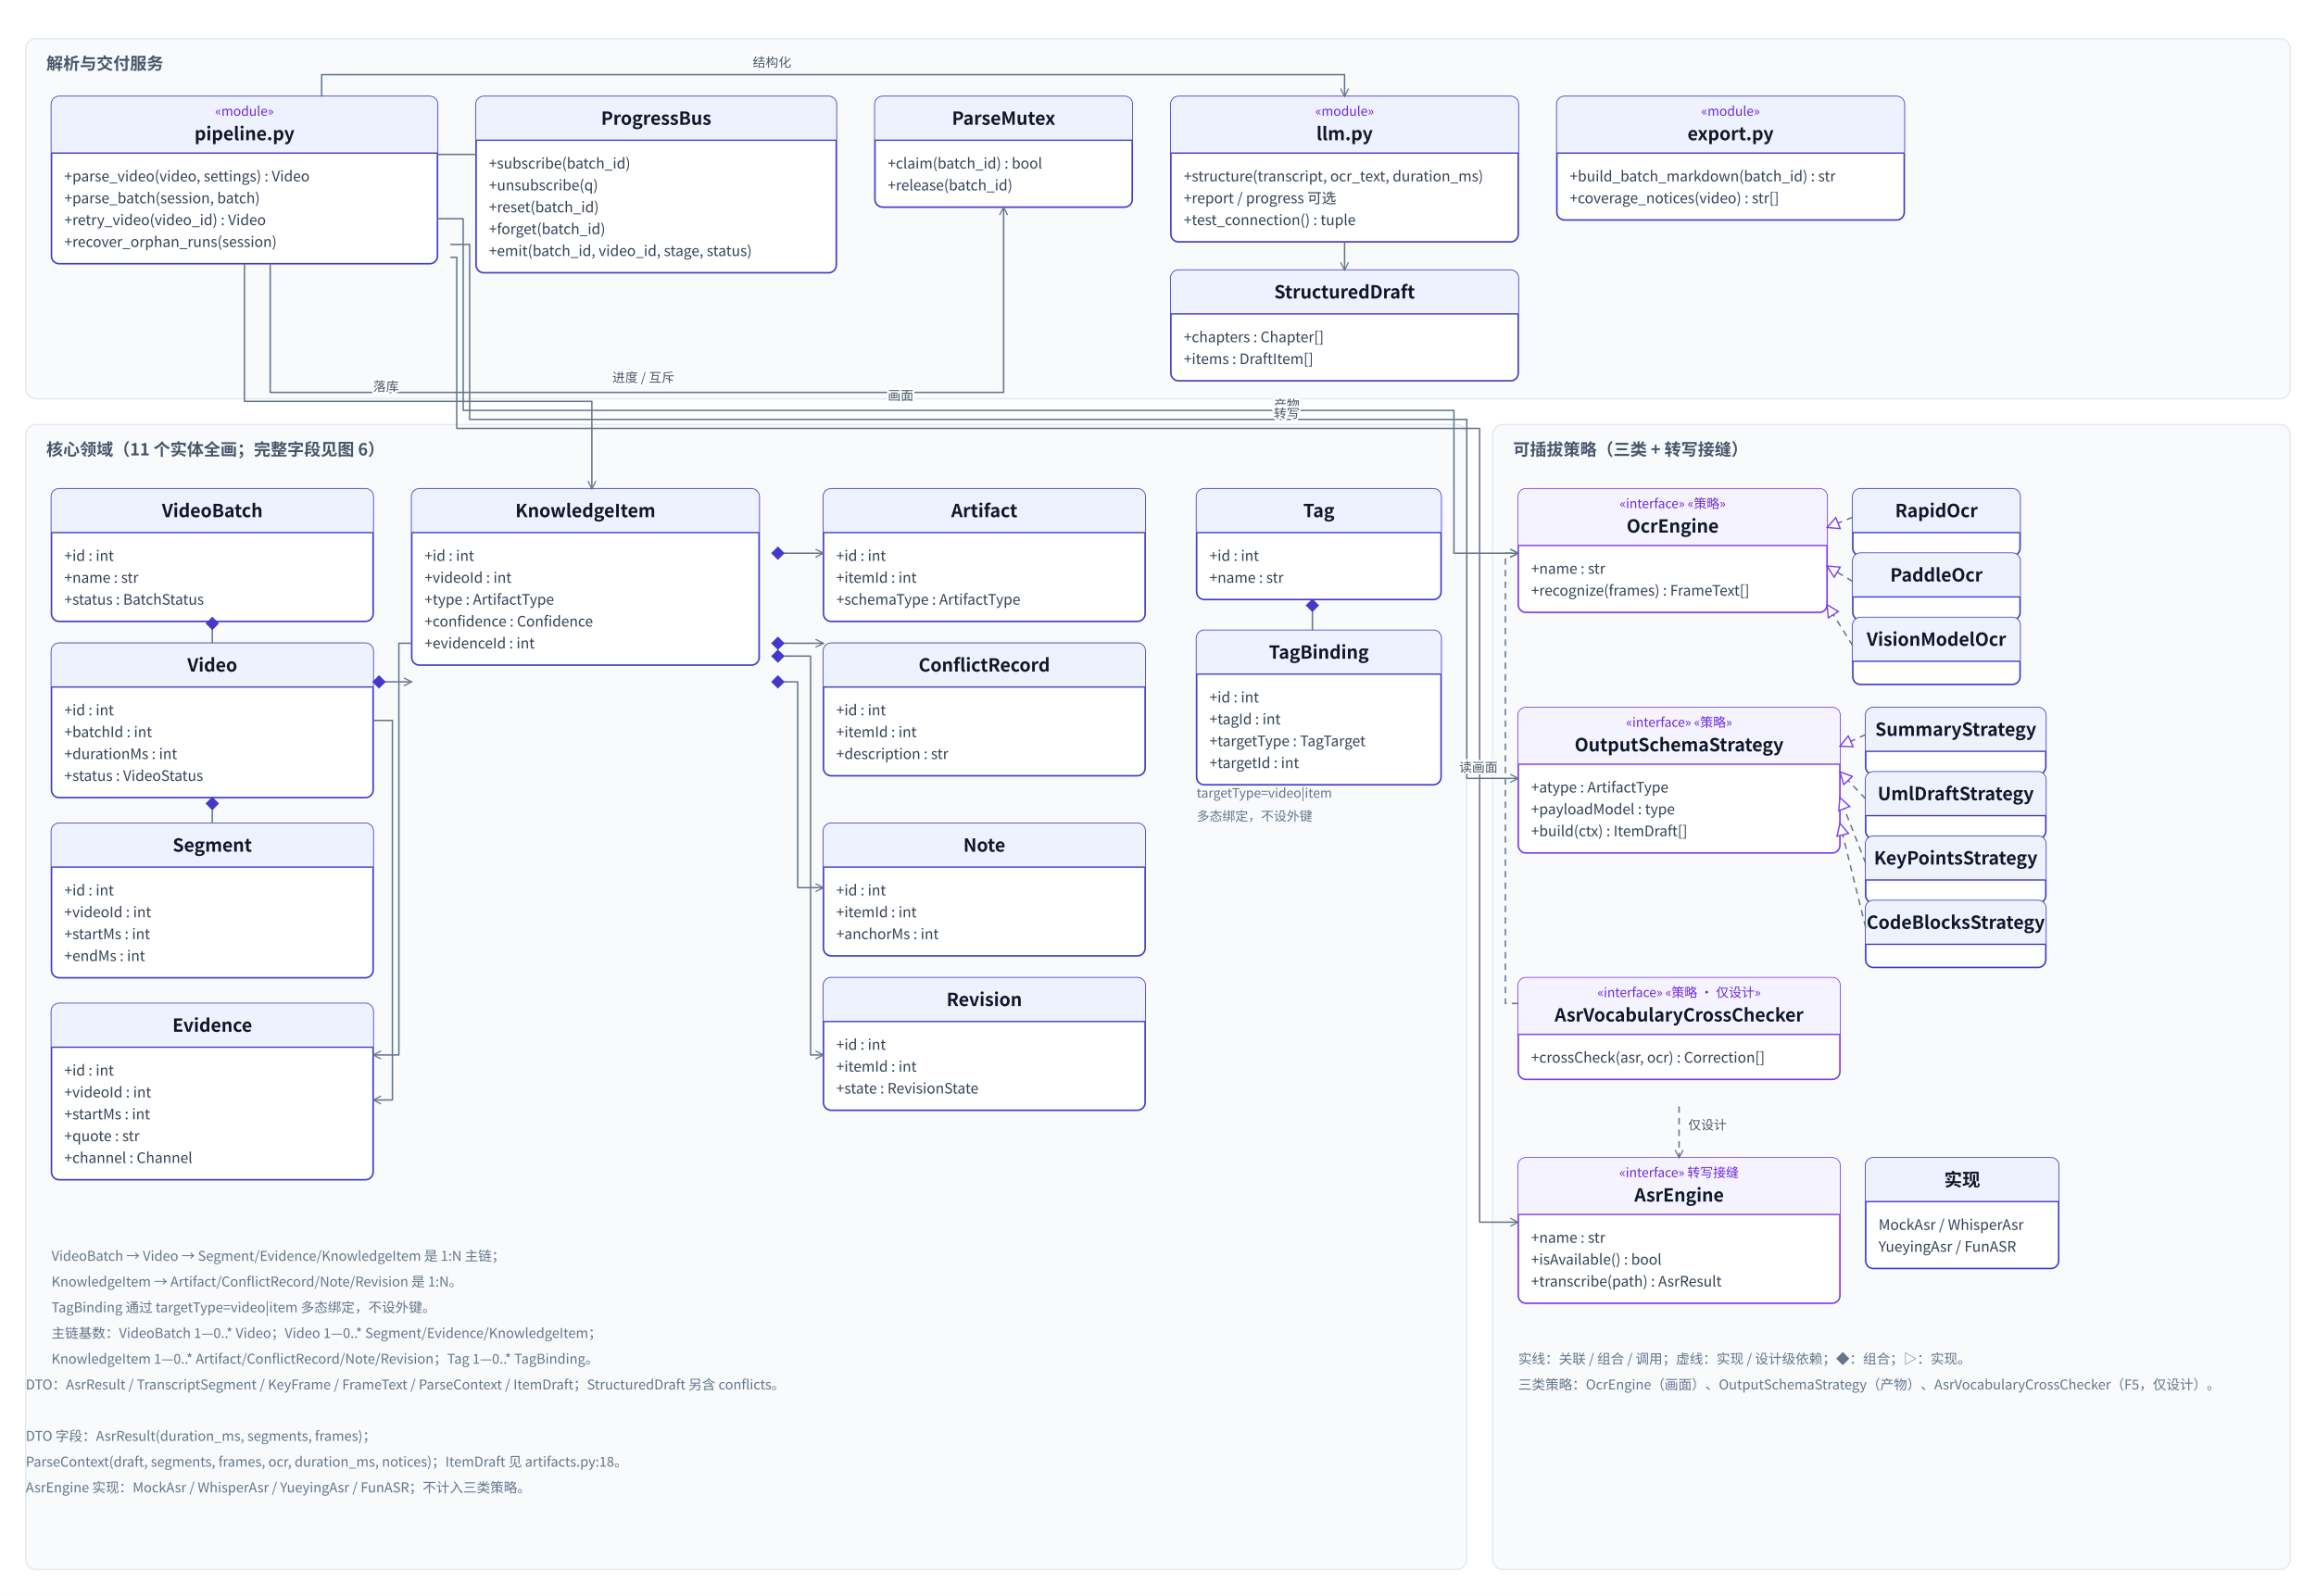
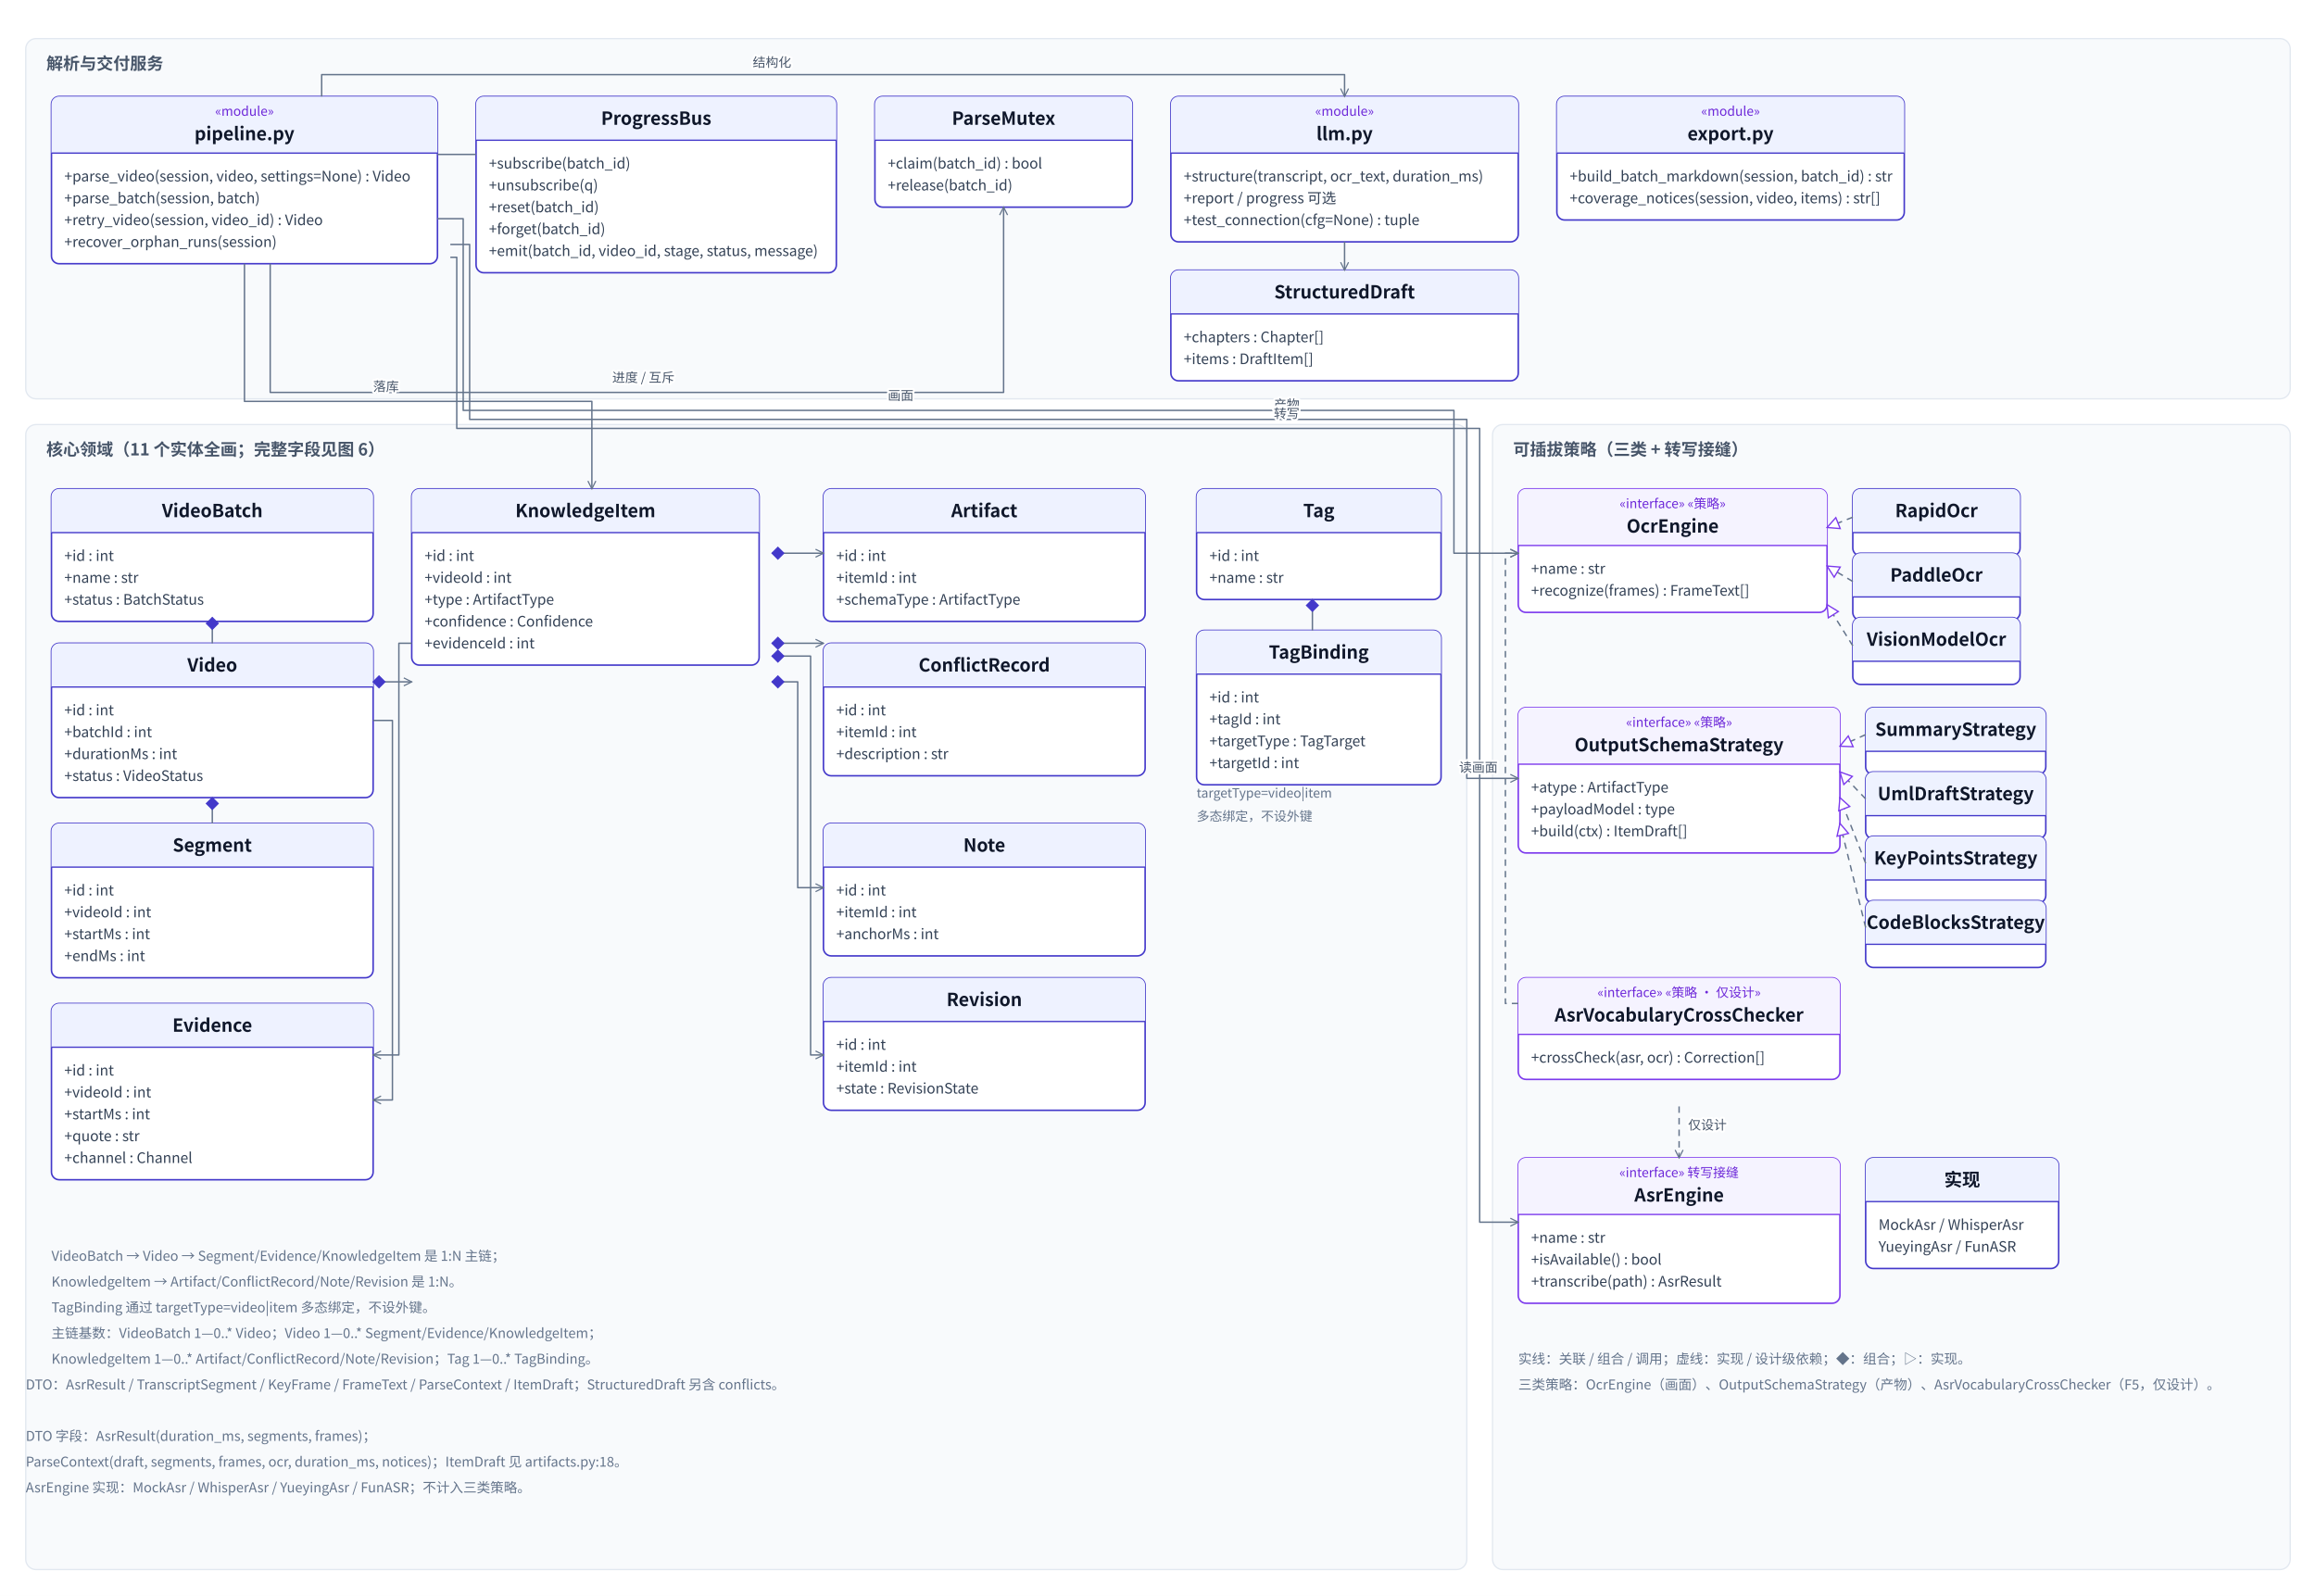
<svg xmlns="http://www.w3.org/2000/svg" width="1800" height="1240" viewBox="0 0 1800 1240" font-family="Source Han Sans CN, Microsoft YaHei, PingFang SC, Noto Sans CJK SC, sans-serif">
  <defs>
    <marker id="arrow" viewBox="0 0 10 10" refX="9" refY="5" markerWidth="7" markerHeight="7" orient="auto-start-reverse">
      <path d="M1,1 L9,5 L1,9" fill="none" stroke="#64748B" stroke-width="1.2" />
    </marker>
    <marker id="tri" viewBox="0 0 12 12" refX="11" refY="6" markerWidth="10" markerHeight="10" orient="auto-start-reverse">
      <path d="M1,1 L11,6 L1,11 z" fill="#FFFFFF" stroke="#7C3AED" stroke-width="1.1" />
    </marker>
    <marker id="diamond" viewBox="0 0 12 12" refX="1" refY="6" markerWidth="10" markerHeight="10" orient="auto">
      <path d="M1,6 L6,1 L11,6 L6,11 z" fill="#4338CA" stroke="#4338CA" stroke-width="1" />
    </marker>
  </defs>
  <rect x="0" y="0" width="1800" height="1240" rx="0" fill="#FFFFFF" stroke="#FFFFFF" stroke-width="1" />
  <rect x="20" y="30" width="1760" height="280" rx="8" fill="#F8FAFC" stroke="#E2E8F0" stroke-width="1" />
  <text x="36" y="54" font-family="Source Han Sans CN, Microsoft YaHei, PingFang SC, Noto Sans CJK SC, sans-serif" font-size="13" font-weight="bold" fill="#475569" text-anchor="start">解析与交付服务</text>
  <rect x="40" y="75" width="300" height="130" rx="6" fill="#FFFFFF" stroke="#4338CA" stroke-width="1.2" />
  <path d="M46,75 h288 a6,6 0 0 1 6,6 v38 h-300 v-38 a6,6 0 0 1 6,-6 z" fill="#EEF2FF" />
  <line x1="40" y1="119" x2="340" y2="119" stroke="#4338CA" stroke-width="1" />
  <text x="190.0" y="90" font-family="Source Han Sans CN, Microsoft YaHei, PingFang SC, Noto Sans CJK SC, sans-serif" font-size="10" font-weight="normal" fill="#6D28D9" text-anchor="middle">«module»</text>
  <text x="190.0" y="109" font-family="Source Han Sans CN, Microsoft YaHei, PingFang SC, Noto Sans CJK SC, sans-serif" font-size="14" font-weight="bold" fill="#0F172A" text-anchor="middle">pipeline.py</text>
-   <text x="50" y="141" font-family="Source Han Sans CN, Microsoft YaHei, PingFang SC, Noto Sans CJK SC, sans-serif" font-size="11.2" font-weight="normal" fill="#334155" text-anchor="start">+parse_video(video, settings) : Video</text>
+   <text x="50" y="141" font-family="Source Han Sans CN, Microsoft YaHei, PingFang SC, Noto Sans CJK SC, sans-serif" font-size="11.2" font-weight="normal" fill="#334155" text-anchor="start">+parse_video(session, video, settings=None) : Video</text>
  <text x="50" y="158" font-family="Source Han Sans CN, Microsoft YaHei, PingFang SC, Noto Sans CJK SC, sans-serif" font-size="11.2" font-weight="normal" fill="#334155" text-anchor="start">+parse_batch(session, batch)</text>
-   <text x="50" y="175" font-family="Source Han Sans CN, Microsoft YaHei, PingFang SC, Noto Sans CJK SC, sans-serif" font-size="11.2" font-weight="normal" fill="#334155" text-anchor="start">+retry_video(video_id) : Video</text>
+   <text x="50" y="175" font-family="Source Han Sans CN, Microsoft YaHei, PingFang SC, Noto Sans CJK SC, sans-serif" font-size="11.2" font-weight="normal" fill="#334155" text-anchor="start">+retry_video(session, video_id) : Video</text>
  <text x="50" y="192" font-family="Source Han Sans CN, Microsoft YaHei, PingFang SC, Noto Sans CJK SC, sans-serif" font-size="11.2" font-weight="normal" fill="#334155" text-anchor="start">+recover_orphan_runs(session)</text>
  <rect x="370" y="75" width="280" height="137" rx="6" fill="#FFFFFF" stroke="#4338CA" stroke-width="1.2" />
  <path d="M376,75 h268 a6,6 0 0 1 6,6 v28 h-280 v-28 a6,6 0 0 1 6,-6 z" fill="#EEF2FF" />
  <line x1="370" y1="109" x2="650" y2="109" stroke="#4338CA" stroke-width="1" />
  <text x="510.0" y="97" font-family="Source Han Sans CN, Microsoft YaHei, PingFang SC, Noto Sans CJK SC, sans-serif" font-size="14" font-weight="bold" fill="#0F172A" text-anchor="middle">ProgressBus</text>
  <text x="380" y="131" font-family="Source Han Sans CN, Microsoft YaHei, PingFang SC, Noto Sans CJK SC, sans-serif" font-size="11.2" font-weight="normal" fill="#334155" text-anchor="start">+subscribe(batch_id)</text>
  <text x="380" y="148" font-family="Source Han Sans CN, Microsoft YaHei, PingFang SC, Noto Sans CJK SC, sans-serif" font-size="11.2" font-weight="normal" fill="#334155" text-anchor="start">+unsubscribe(q)</text>
  <text x="380" y="165" font-family="Source Han Sans CN, Microsoft YaHei, PingFang SC, Noto Sans CJK SC, sans-serif" font-size="11.2" font-weight="normal" fill="#334155" text-anchor="start">+reset(batch_id)</text>
  <text x="380" y="182" font-family="Source Han Sans CN, Microsoft YaHei, PingFang SC, Noto Sans CJK SC, sans-serif" font-size="11.2" font-weight="normal" fill="#334155" text-anchor="start">+forget(batch_id)</text>
-   <text x="380" y="199" font-family="Source Han Sans CN, Microsoft YaHei, PingFang SC, Noto Sans CJK SC, sans-serif" font-size="11.2" font-weight="normal" fill="#334155" text-anchor="start">+emit(batch_id, video_id, stage, status)</text>
+   <text x="380" y="199" font-family="Source Han Sans CN, Microsoft YaHei, PingFang SC, Noto Sans CJK SC, sans-serif" font-size="11.2" font-weight="normal" fill="#334155" text-anchor="start">+emit(batch_id, video_id, stage, status, message)</text>
  <rect x="680" y="75" width="200" height="86" rx="6" fill="#FFFFFF" stroke="#4338CA" stroke-width="1.2" />
  <path d="M686,75 h188 a6,6 0 0 1 6,6 v28 h-200 v-28 a6,6 0 0 1 6,-6 z" fill="#EEF2FF" />
  <line x1="680" y1="109" x2="880" y2="109" stroke="#4338CA" stroke-width="1" />
  <text x="780.0" y="97" font-family="Source Han Sans CN, Microsoft YaHei, PingFang SC, Noto Sans CJK SC, sans-serif" font-size="14" font-weight="bold" fill="#0F172A" text-anchor="middle">ParseMutex</text>
  <text x="690" y="131" font-family="Source Han Sans CN, Microsoft YaHei, PingFang SC, Noto Sans CJK SC, sans-serif" font-size="11.2" font-weight="normal" fill="#334155" text-anchor="start">+claim(batch_id) : bool</text>
  <text x="690" y="148" font-family="Source Han Sans CN, Microsoft YaHei, PingFang SC, Noto Sans CJK SC, sans-serif" font-size="11.2" font-weight="normal" fill="#334155" text-anchor="start">+release(batch_id)</text>
  <rect x="910" y="75" width="270" height="113" rx="6" fill="#FFFFFF" stroke="#4338CA" stroke-width="1.2" />
  <path d="M916,75 h258 a6,6 0 0 1 6,6 v38 h-270 v-38 a6,6 0 0 1 6,-6 z" fill="#EEF2FF" />
  <line x1="910" y1="119" x2="1180" y2="119" stroke="#4338CA" stroke-width="1" />
  <text x="1045.0" y="90" font-family="Source Han Sans CN, Microsoft YaHei, PingFang SC, Noto Sans CJK SC, sans-serif" font-size="10" font-weight="normal" fill="#6D28D9" text-anchor="middle">«module»</text>
  <text x="1045.0" y="109" font-family="Source Han Sans CN, Microsoft YaHei, PingFang SC, Noto Sans CJK SC, sans-serif" font-size="14" font-weight="bold" fill="#0F172A" text-anchor="middle">llm.py</text>
  <text x="920" y="141" font-family="Source Han Sans CN, Microsoft YaHei, PingFang SC, Noto Sans CJK SC, sans-serif" font-size="11.2" font-weight="normal" fill="#334155" text-anchor="start">+structure(transcript, ocr_text, duration_ms)</text>
  <text x="920" y="158" font-family="Source Han Sans CN, Microsoft YaHei, PingFang SC, Noto Sans CJK SC, sans-serif" font-size="11.2" font-weight="normal" fill="#334155" text-anchor="start">+report / progress 可选</text>
-   <text x="920" y="175" font-family="Source Han Sans CN, Microsoft YaHei, PingFang SC, Noto Sans CJK SC, sans-serif" font-size="11.2" font-weight="normal" fill="#334155" text-anchor="start">+test_connection() : tuple</text>
+   <text x="920" y="175" font-family="Source Han Sans CN, Microsoft YaHei, PingFang SC, Noto Sans CJK SC, sans-serif" font-size="11.2" font-weight="normal" fill="#334155" text-anchor="start">+test_connection(cfg=None) : tuple</text>
  <rect x="1210" y="75" width="270" height="96" rx="6" fill="#FFFFFF" stroke="#4338CA" stroke-width="1.2" />
  <path d="M1216,75 h258 a6,6 0 0 1 6,6 v38 h-270 v-38 a6,6 0 0 1 6,-6 z" fill="#EEF2FF" />
  <line x1="1210" y1="119" x2="1480" y2="119" stroke="#4338CA" stroke-width="1" />
  <text x="1345.0" y="90" font-family="Source Han Sans CN, Microsoft YaHei, PingFang SC, Noto Sans CJK SC, sans-serif" font-size="10" font-weight="normal" fill="#6D28D9" text-anchor="middle">«module»</text>
  <text x="1345.0" y="109" font-family="Source Han Sans CN, Microsoft YaHei, PingFang SC, Noto Sans CJK SC, sans-serif" font-size="14" font-weight="bold" fill="#0F172A" text-anchor="middle">export.py</text>
-   <text x="1220" y="141" font-family="Source Han Sans CN, Microsoft YaHei, PingFang SC, Noto Sans CJK SC, sans-serif" font-size="11.2" font-weight="normal" fill="#334155" text-anchor="start">+build_batch_markdown(batch_id) : str</text>
-   <text x="1220" y="158" font-family="Source Han Sans CN, Microsoft YaHei, PingFang SC, Noto Sans CJK SC, sans-serif" font-size="11.2" font-weight="normal" fill="#334155" text-anchor="start">+coverage_notices(video) : str[]</text>
+   <text x="1220" y="141" font-family="Source Han Sans CN, Microsoft YaHei, PingFang SC, Noto Sans CJK SC, sans-serif" font-size="11.2" font-weight="normal" fill="#334155" text-anchor="start">+build_batch_markdown(session, batch_id) : str</text>
+   <text x="1220" y="158" font-family="Source Han Sans CN, Microsoft YaHei, PingFang SC, Noto Sans CJK SC, sans-serif" font-size="11.2" font-weight="normal" fill="#334155" text-anchor="start">+coverage_notices(session, video, items) : str[]</text>
  <rect x="910" y="210" width="270" height="86" rx="6" fill="#FFFFFF" stroke="#4338CA" stroke-width="1.2" />
  <path d="M916,210 h258 a6,6 0 0 1 6,6 v28 h-270 v-28 a6,6 0 0 1 6,-6 z" fill="#EEF2FF" />
  <line x1="910" y1="244" x2="1180" y2="244" stroke="#4338CA" stroke-width="1" />
  <text x="1045.0" y="232" font-family="Source Han Sans CN, Microsoft YaHei, PingFang SC, Noto Sans CJK SC, sans-serif" font-size="14" font-weight="bold" fill="#0F172A" text-anchor="middle">StructuredDraft</text>
  <text x="920" y="266" font-family="Source Han Sans CN, Microsoft YaHei, PingFang SC, Noto Sans CJK SC, sans-serif" font-size="11.2" font-weight="normal" fill="#334155" text-anchor="start">+chapters : Chapter[]</text>
  <text x="920" y="283" font-family="Source Han Sans CN, Microsoft YaHei, PingFang SC, Noto Sans CJK SC, sans-serif" font-size="11.2" font-weight="normal" fill="#334155" text-anchor="start">+items : DraftItem[]</text>
  <rect x="20" y="330" width="1120" height="890" rx="8" fill="#F8FAFC" stroke="#E2E8F0" stroke-width="1" />
  <text x="36" y="354" font-family="Source Han Sans CN, Microsoft YaHei, PingFang SC, Noto Sans CJK SC, sans-serif" font-size="13" font-weight="bold" fill="#475569" text-anchor="start">核心领域（11 个实体全画；完整字段见图 6）</text>
  <rect x="40" y="380" width="250" height="103" rx="6" fill="#FFFFFF" stroke="#4338CA" stroke-width="1.2" />
  <path d="M46,380 h238 a6,6 0 0 1 6,6 v28 h-250 v-28 a6,6 0 0 1 6,-6 z" fill="#EEF2FF" />
  <line x1="40" y1="414" x2="290" y2="414" stroke="#4338CA" stroke-width="1" />
  <text x="165.0" y="402" font-family="Source Han Sans CN, Microsoft YaHei, PingFang SC, Noto Sans CJK SC, sans-serif" font-size="14" font-weight="bold" fill="#0F172A" text-anchor="middle">VideoBatch</text>
  <text x="50" y="436" font-family="Source Han Sans CN, Microsoft YaHei, PingFang SC, Noto Sans CJK SC, sans-serif" font-size="11.2" font-weight="normal" fill="#334155" text-anchor="start">+id : int</text>
  <text x="50" y="453" font-family="Source Han Sans CN, Microsoft YaHei, PingFang SC, Noto Sans CJK SC, sans-serif" font-size="11.2" font-weight="normal" fill="#334155" text-anchor="start">+name : str</text>
  <text x="50" y="470" font-family="Source Han Sans CN, Microsoft YaHei, PingFang SC, Noto Sans CJK SC, sans-serif" font-size="11.2" font-weight="normal" fill="#334155" text-anchor="start">+status : BatchStatus</text>
  <rect x="40" y="500" width="250" height="120" rx="6" fill="#FFFFFF" stroke="#4338CA" stroke-width="1.2" />
  <path d="M46,500 h238 a6,6 0 0 1 6,6 v28 h-250 v-28 a6,6 0 0 1 6,-6 z" fill="#EEF2FF" />
  <line x1="40" y1="534" x2="290" y2="534" stroke="#4338CA" stroke-width="1" />
  <text x="165.0" y="522" font-family="Source Han Sans CN, Microsoft YaHei, PingFang SC, Noto Sans CJK SC, sans-serif" font-size="14" font-weight="bold" fill="#0F172A" text-anchor="middle">Video</text>
  <text x="50" y="556" font-family="Source Han Sans CN, Microsoft YaHei, PingFang SC, Noto Sans CJK SC, sans-serif" font-size="11.2" font-weight="normal" fill="#334155" text-anchor="start">+id : int</text>
  <text x="50" y="573" font-family="Source Han Sans CN, Microsoft YaHei, PingFang SC, Noto Sans CJK SC, sans-serif" font-size="11.2" font-weight="normal" fill="#334155" text-anchor="start">+batchId : int</text>
  <text x="50" y="590" font-family="Source Han Sans CN, Microsoft YaHei, PingFang SC, Noto Sans CJK SC, sans-serif" font-size="11.2" font-weight="normal" fill="#334155" text-anchor="start">+durationMs : int</text>
  <text x="50" y="607" font-family="Source Han Sans CN, Microsoft YaHei, PingFang SC, Noto Sans CJK SC, sans-serif" font-size="11.2" font-weight="normal" fill="#334155" text-anchor="start">+status : VideoStatus</text>
  <rect x="40" y="640" width="250" height="120" rx="6" fill="#FFFFFF" stroke="#4338CA" stroke-width="1.2" />
  <path d="M46,640 h238 a6,6 0 0 1 6,6 v28 h-250 v-28 a6,6 0 0 1 6,-6 z" fill="#EEF2FF" />
  <line x1="40" y1="674" x2="290" y2="674" stroke="#4338CA" stroke-width="1" />
  <text x="165.0" y="662" font-family="Source Han Sans CN, Microsoft YaHei, PingFang SC, Noto Sans CJK SC, sans-serif" font-size="14" font-weight="bold" fill="#0F172A" text-anchor="middle">Segment</text>
  <text x="50" y="696" font-family="Source Han Sans CN, Microsoft YaHei, PingFang SC, Noto Sans CJK SC, sans-serif" font-size="11.2" font-weight="normal" fill="#334155" text-anchor="start">+id : int</text>
  <text x="50" y="713" font-family="Source Han Sans CN, Microsoft YaHei, PingFang SC, Noto Sans CJK SC, sans-serif" font-size="11.2" font-weight="normal" fill="#334155" text-anchor="start">+videoId : int</text>
  <text x="50" y="730" font-family="Source Han Sans CN, Microsoft YaHei, PingFang SC, Noto Sans CJK SC, sans-serif" font-size="11.2" font-weight="normal" fill="#334155" text-anchor="start">+startMs : int</text>
  <text x="50" y="747" font-family="Source Han Sans CN, Microsoft YaHei, PingFang SC, Noto Sans CJK SC, sans-serif" font-size="11.2" font-weight="normal" fill="#334155" text-anchor="start">+endMs : int</text>
  <rect x="40" y="780" width="250" height="137" rx="6" fill="#FFFFFF" stroke="#4338CA" stroke-width="1.2" />
  <path d="M46,780 h238 a6,6 0 0 1 6,6 v28 h-250 v-28 a6,6 0 0 1 6,-6 z" fill="#EEF2FF" />
  <line x1="40" y1="814" x2="290" y2="814" stroke="#4338CA" stroke-width="1" />
  <text x="165.0" y="802" font-family="Source Han Sans CN, Microsoft YaHei, PingFang SC, Noto Sans CJK SC, sans-serif" font-size="14" font-weight="bold" fill="#0F172A" text-anchor="middle">Evidence</text>
  <text x="50" y="836" font-family="Source Han Sans CN, Microsoft YaHei, PingFang SC, Noto Sans CJK SC, sans-serif" font-size="11.2" font-weight="normal" fill="#334155" text-anchor="start">+id : int</text>
  <text x="50" y="853" font-family="Source Han Sans CN, Microsoft YaHei, PingFang SC, Noto Sans CJK SC, sans-serif" font-size="11.2" font-weight="normal" fill="#334155" text-anchor="start">+videoId : int</text>
  <text x="50" y="870" font-family="Source Han Sans CN, Microsoft YaHei, PingFang SC, Noto Sans CJK SC, sans-serif" font-size="11.2" font-weight="normal" fill="#334155" text-anchor="start">+startMs : int</text>
  <text x="50" y="887" font-family="Source Han Sans CN, Microsoft YaHei, PingFang SC, Noto Sans CJK SC, sans-serif" font-size="11.2" font-weight="normal" fill="#334155" text-anchor="start">+quote : str</text>
  <text x="50" y="904" font-family="Source Han Sans CN, Microsoft YaHei, PingFang SC, Noto Sans CJK SC, sans-serif" font-size="11.2" font-weight="normal" fill="#334155" text-anchor="start">+channel : Channel</text>
  <rect x="320" y="380" width="270" height="137" rx="6" fill="#FFFFFF" stroke="#4338CA" stroke-width="1.2" />
  <path d="M326,380 h258 a6,6 0 0 1 6,6 v28 h-270 v-28 a6,6 0 0 1 6,-6 z" fill="#EEF2FF" />
  <line x1="320" y1="414" x2="590" y2="414" stroke="#4338CA" stroke-width="1" />
  <text x="455.0" y="402" font-family="Source Han Sans CN, Microsoft YaHei, PingFang SC, Noto Sans CJK SC, sans-serif" font-size="14" font-weight="bold" fill="#0F172A" text-anchor="middle">KnowledgeItem</text>
  <text x="330" y="436" font-family="Source Han Sans CN, Microsoft YaHei, PingFang SC, Noto Sans CJK SC, sans-serif" font-size="11.2" font-weight="normal" fill="#334155" text-anchor="start">+id : int</text>
  <text x="330" y="453" font-family="Source Han Sans CN, Microsoft YaHei, PingFang SC, Noto Sans CJK SC, sans-serif" font-size="11.2" font-weight="normal" fill="#334155" text-anchor="start">+videoId : int</text>
  <text x="330" y="470" font-family="Source Han Sans CN, Microsoft YaHei, PingFang SC, Noto Sans CJK SC, sans-serif" font-size="11.2" font-weight="normal" fill="#334155" text-anchor="start">+type : ArtifactType</text>
  <text x="330" y="487" font-family="Source Han Sans CN, Microsoft YaHei, PingFang SC, Noto Sans CJK SC, sans-serif" font-size="11.2" font-weight="normal" fill="#334155" text-anchor="start">+confidence : Confidence</text>
  <text x="330" y="504" font-family="Source Han Sans CN, Microsoft YaHei, PingFang SC, Noto Sans CJK SC, sans-serif" font-size="11.2" font-weight="normal" fill="#334155" text-anchor="start">+evidenceId : int</text>
  <rect x="640" y="380" width="250" height="103" rx="6" fill="#FFFFFF" stroke="#4338CA" stroke-width="1.2" />
  <path d="M646,380 h238 a6,6 0 0 1 6,6 v28 h-250 v-28 a6,6 0 0 1 6,-6 z" fill="#EEF2FF" />
  <line x1="640" y1="414" x2="890" y2="414" stroke="#4338CA" stroke-width="1" />
  <text x="765.0" y="402" font-family="Source Han Sans CN, Microsoft YaHei, PingFang SC, Noto Sans CJK SC, sans-serif" font-size="14" font-weight="bold" fill="#0F172A" text-anchor="middle">Artifact</text>
  <text x="650" y="436" font-family="Source Han Sans CN, Microsoft YaHei, PingFang SC, Noto Sans CJK SC, sans-serif" font-size="11.2" font-weight="normal" fill="#334155" text-anchor="start">+id : int</text>
  <text x="650" y="453" font-family="Source Han Sans CN, Microsoft YaHei, PingFang SC, Noto Sans CJK SC, sans-serif" font-size="11.2" font-weight="normal" fill="#334155" text-anchor="start">+itemId : int</text>
  <text x="650" y="470" font-family="Source Han Sans CN, Microsoft YaHei, PingFang SC, Noto Sans CJK SC, sans-serif" font-size="11.2" font-weight="normal" fill="#334155" text-anchor="start">+schemaType : ArtifactType</text>
  <rect x="640" y="500" width="250" height="103" rx="6" fill="#FFFFFF" stroke="#4338CA" stroke-width="1.2" />
  <path d="M646,500 h238 a6,6 0 0 1 6,6 v28 h-250 v-28 a6,6 0 0 1 6,-6 z" fill="#EEF2FF" />
  <line x1="640" y1="534" x2="890" y2="534" stroke="#4338CA" stroke-width="1" />
  <text x="765.0" y="522" font-family="Source Han Sans CN, Microsoft YaHei, PingFang SC, Noto Sans CJK SC, sans-serif" font-size="14" font-weight="bold" fill="#0F172A" text-anchor="middle">ConflictRecord</text>
  <text x="650" y="556" font-family="Source Han Sans CN, Microsoft YaHei, PingFang SC, Noto Sans CJK SC, sans-serif" font-size="11.2" font-weight="normal" fill="#334155" text-anchor="start">+id : int</text>
  <text x="650" y="573" font-family="Source Han Sans CN, Microsoft YaHei, PingFang SC, Noto Sans CJK SC, sans-serif" font-size="11.2" font-weight="normal" fill="#334155" text-anchor="start">+itemId : int</text>
  <text x="650" y="590" font-family="Source Han Sans CN, Microsoft YaHei, PingFang SC, Noto Sans CJK SC, sans-serif" font-size="11.2" font-weight="normal" fill="#334155" text-anchor="start">+description : str</text>
  <rect x="640" y="640" width="250" height="103" rx="6" fill="#FFFFFF" stroke="#4338CA" stroke-width="1.2" />
  <path d="M646,640 h238 a6,6 0 0 1 6,6 v28 h-250 v-28 a6,6 0 0 1 6,-6 z" fill="#EEF2FF" />
  <line x1="640" y1="674" x2="890" y2="674" stroke="#4338CA" stroke-width="1" />
  <text x="765.0" y="662" font-family="Source Han Sans CN, Microsoft YaHei, PingFang SC, Noto Sans CJK SC, sans-serif" font-size="14" font-weight="bold" fill="#0F172A" text-anchor="middle">Note</text>
  <text x="650" y="696" font-family="Source Han Sans CN, Microsoft YaHei, PingFang SC, Noto Sans CJK SC, sans-serif" font-size="11.2" font-weight="normal" fill="#334155" text-anchor="start">+id : int</text>
  <text x="650" y="713" font-family="Source Han Sans CN, Microsoft YaHei, PingFang SC, Noto Sans CJK SC, sans-serif" font-size="11.2" font-weight="normal" fill="#334155" text-anchor="start">+itemId : int</text>
  <text x="650" y="730" font-family="Source Han Sans CN, Microsoft YaHei, PingFang SC, Noto Sans CJK SC, sans-serif" font-size="11.2" font-weight="normal" fill="#334155" text-anchor="start">+anchorMs : int</text>
  <rect x="640" y="760" width="250" height="103" rx="6" fill="#FFFFFF" stroke="#4338CA" stroke-width="1.2" />
  <path d="M646,760 h238 a6,6 0 0 1 6,6 v28 h-250 v-28 a6,6 0 0 1 6,-6 z" fill="#EEF2FF" />
  <line x1="640" y1="794" x2="890" y2="794" stroke="#4338CA" stroke-width="1" />
  <text x="765.0" y="782" font-family="Source Han Sans CN, Microsoft YaHei, PingFang SC, Noto Sans CJK SC, sans-serif" font-size="14" font-weight="bold" fill="#0F172A" text-anchor="middle">Revision</text>
  <text x="650" y="816" font-family="Source Han Sans CN, Microsoft YaHei, PingFang SC, Noto Sans CJK SC, sans-serif" font-size="11.2" font-weight="normal" fill="#334155" text-anchor="start">+id : int</text>
  <text x="650" y="833" font-family="Source Han Sans CN, Microsoft YaHei, PingFang SC, Noto Sans CJK SC, sans-serif" font-size="11.2" font-weight="normal" fill="#334155" text-anchor="start">+itemId : int</text>
  <text x="650" y="850" font-family="Source Han Sans CN, Microsoft YaHei, PingFang SC, Noto Sans CJK SC, sans-serif" font-size="11.2" font-weight="normal" fill="#334155" text-anchor="start">+state : RevisionState</text>
  <rect x="930" y="380" width="190" height="86" rx="6" fill="#FFFFFF" stroke="#4338CA" stroke-width="1.2" />
  <path d="M936,380 h178 a6,6 0 0 1 6,6 v28 h-190 v-28 a6,6 0 0 1 6,-6 z" fill="#EEF2FF" />
  <line x1="930" y1="414" x2="1120" y2="414" stroke="#4338CA" stroke-width="1" />
  <text x="1025.0" y="402" font-family="Source Han Sans CN, Microsoft YaHei, PingFang SC, Noto Sans CJK SC, sans-serif" font-size="14" font-weight="bold" fill="#0F172A" text-anchor="middle">Tag</text>
  <text x="940" y="436" font-family="Source Han Sans CN, Microsoft YaHei, PingFang SC, Noto Sans CJK SC, sans-serif" font-size="11.2" font-weight="normal" fill="#334155" text-anchor="start">+id : int</text>
  <text x="940" y="453" font-family="Source Han Sans CN, Microsoft YaHei, PingFang SC, Noto Sans CJK SC, sans-serif" font-size="11.2" font-weight="normal" fill="#334155" text-anchor="start">+name : str</text>
  <rect x="930" y="490" width="190" height="120" rx="6" fill="#FFFFFF" stroke="#4338CA" stroke-width="1.2" />
  <path d="M936,490 h178 a6,6 0 0 1 6,6 v28 h-190 v-28 a6,6 0 0 1 6,-6 z" fill="#EEF2FF" />
  <line x1="930" y1="524" x2="1120" y2="524" stroke="#4338CA" stroke-width="1" />
  <text x="1025.0" y="512" font-family="Source Han Sans CN, Microsoft YaHei, PingFang SC, Noto Sans CJK SC, sans-serif" font-size="14" font-weight="bold" fill="#0F172A" text-anchor="middle">TagBinding</text>
  <text x="940" y="546" font-family="Source Han Sans CN, Microsoft YaHei, PingFang SC, Noto Sans CJK SC, sans-serif" font-size="11.2" font-weight="normal" fill="#334155" text-anchor="start">+id : int</text>
  <text x="940" y="563" font-family="Source Han Sans CN, Microsoft YaHei, PingFang SC, Noto Sans CJK SC, sans-serif" font-size="11.2" font-weight="normal" fill="#334155" text-anchor="start">+tagId : int</text>
  <text x="940" y="580" font-family="Source Han Sans CN, Microsoft YaHei, PingFang SC, Noto Sans CJK SC, sans-serif" font-size="11.2" font-weight="normal" fill="#334155" text-anchor="start">+targetType : TagTarget</text>
  <text x="940" y="597" font-family="Source Han Sans CN, Microsoft YaHei, PingFang SC, Noto Sans CJK SC, sans-serif" font-size="11.2" font-weight="normal" fill="#334155" text-anchor="start">+targetId : int</text>
  <text x="930" y="620" font-family="Source Han Sans CN, Microsoft YaHei, PingFang SC, Noto Sans CJK SC, sans-serif" font-size="10" font-weight="normal" fill="#64748B" text-anchor="start">targetType=video|item</text>
  <text x="930" y="638" font-family="Source Han Sans CN, Microsoft YaHei, PingFang SC, Noto Sans CJK SC, sans-serif" font-size="10" font-weight="normal" fill="#64748B" text-anchor="start">多态绑定，不设外键</text>
  <text x="40" y="980" font-family="Source Han Sans CN, Microsoft YaHei, PingFang SC, Noto Sans CJK SC, sans-serif" font-size="10.5" font-weight="normal" fill="#64748B" text-anchor="start">VideoBatch → Video → Segment/Evidence/KnowledgeItem 是 1:N 主链；</text>
  <text x="40" y="1000" font-family="Source Han Sans CN, Microsoft YaHei, PingFang SC, Noto Sans CJK SC, sans-serif" font-size="10.5" font-weight="normal" fill="#64748B" text-anchor="start">KnowledgeItem → Artifact/ConflictRecord/Note/Revision 是 1:N。</text>
  <text x="40" y="1020" font-family="Source Han Sans CN, Microsoft YaHei, PingFang SC, Noto Sans CJK SC, sans-serif" font-size="10.5" font-weight="normal" fill="#64748B" text-anchor="start">TagBinding 通过 targetType=video|item 多态绑定，不设外键。</text>
  <text x="40" y="1040" font-family="Source Han Sans CN, Microsoft YaHei, PingFang SC, Noto Sans CJK SC, sans-serif" font-size="10.5" font-weight="normal" fill="#64748B" text-anchor="start">主链基数：VideoBatch 1—0..* Video；Video 1—0..* Segment/Evidence/KnowledgeItem；</text>
  <text x="40" y="1060" font-family="Source Han Sans CN, Microsoft YaHei, PingFang SC, Noto Sans CJK SC, sans-serif" font-size="10.5" font-weight="normal" fill="#64748B" text-anchor="start">KnowledgeItem 1—0..* Artifact/ConflictRecord/Note/Revision；Tag 1—0..* TagBinding。</text>
  <rect x="1160" y="330" width="620" height="890" rx="8" fill="#F8FAFC" stroke="#E2E8F0" stroke-width="1" />
  <text x="1176" y="354" font-family="Source Han Sans CN, Microsoft YaHei, PingFang SC, Noto Sans CJK SC, sans-serif" font-size="13" font-weight="bold" fill="#475569" text-anchor="start">可插拔策略（三类 + 转写接缝）</text>
  <rect x="1180" y="380" width="240" height="96" rx="6" fill="#FFFFFF" stroke="#7C3AED" stroke-width="1.2" />
  <path d="M1186,380 h228 a6,6 0 0 1 6,6 v38 h-240 v-38 a6,6 0 0 1 6,-6 z" fill="#F5F3FF" />
  <line x1="1180" y1="424" x2="1420" y2="424" stroke="#7C3AED" stroke-width="1" />
  <text x="1300.0" y="395" font-family="Source Han Sans CN, Microsoft YaHei, PingFang SC, Noto Sans CJK SC, sans-serif" font-size="10" font-weight="normal" fill="#6D28D9" text-anchor="middle">«interface»  «策略»</text>
  <text x="1300.0" y="414" font-family="Source Han Sans CN, Microsoft YaHei, PingFang SC, Noto Sans CJK SC, sans-serif" font-size="14" font-weight="bold" fill="#0F172A" text-anchor="middle">OcrEngine</text>
  <text x="1190" y="446" font-family="Source Han Sans CN, Microsoft YaHei, PingFang SC, Noto Sans CJK SC, sans-serif" font-size="11.2" font-weight="normal" fill="#334155" text-anchor="start">+name : str</text>
  <text x="1190" y="463" font-family="Source Han Sans CN, Microsoft YaHei, PingFang SC, Noto Sans CJK SC, sans-serif" font-size="11.2" font-weight="normal" fill="#334155" text-anchor="start">+recognize(frames) : FrameText[]</text>
  <rect x="1440" y="380" width="130" height="52" rx="6" fill="#FFFFFF" stroke="#4338CA" stroke-width="1.2" />
  <path d="M1446,380 h118 a6,6 0 0 1 6,6 v28 h-130 v-28 a6,6 0 0 1 6,-6 z" fill="#EEF2FF" />
  <line x1="1440" y1="414" x2="1570" y2="414" stroke="#4338CA" stroke-width="1" />
  <text x="1505.0" y="402" font-family="Source Han Sans CN, Microsoft YaHei, PingFang SC, Noto Sans CJK SC, sans-serif" font-size="14" font-weight="bold" fill="#0F172A" text-anchor="middle">RapidOcr</text>
  <rect x="1440" y="430" width="130" height="52" rx="6" fill="#FFFFFF" stroke="#4338CA" stroke-width="1.2" />
  <path d="M1446,430 h118 a6,6 0 0 1 6,6 v28 h-130 v-28 a6,6 0 0 1 6,-6 z" fill="#EEF2FF" />
  <line x1="1440" y1="464" x2="1570" y2="464" stroke="#4338CA" stroke-width="1" />
  <text x="1505.0" y="452" font-family="Source Han Sans CN, Microsoft YaHei, PingFang SC, Noto Sans CJK SC, sans-serif" font-size="14" font-weight="bold" fill="#0F172A" text-anchor="middle">PaddleOcr</text>
  <rect x="1440" y="480" width="130" height="52" rx="6" fill="#FFFFFF" stroke="#4338CA" stroke-width="1.2" />
  <path d="M1446,480 h118 a6,6 0 0 1 6,6 v28 h-130 v-28 a6,6 0 0 1 6,-6 z" fill="#EEF2FF" />
  <line x1="1440" y1="514" x2="1570" y2="514" stroke="#4338CA" stroke-width="1" />
  <text x="1505.0" y="502" font-family="Source Han Sans CN, Microsoft YaHei, PingFang SC, Noto Sans CJK SC, sans-serif" font-size="14" font-weight="bold" fill="#0F172A" text-anchor="middle">VisionModelOcr</text>
  <rect x="1180" y="550" width="250" height="113" rx="6" fill="#FFFFFF" stroke="#7C3AED" stroke-width="1.2" />
  <path d="M1186,550 h238 a6,6 0 0 1 6,6 v38 h-250 v-38 a6,6 0 0 1 6,-6 z" fill="#F5F3FF" />
  <line x1="1180" y1="594" x2="1430" y2="594" stroke="#7C3AED" stroke-width="1" />
  <text x="1305.0" y="565" font-family="Source Han Sans CN, Microsoft YaHei, PingFang SC, Noto Sans CJK SC, sans-serif" font-size="10" font-weight="normal" fill="#6D28D9" text-anchor="middle">«interface»  «策略»</text>
  <text x="1305.0" y="584" font-family="Source Han Sans CN, Microsoft YaHei, PingFang SC, Noto Sans CJK SC, sans-serif" font-size="14" font-weight="bold" fill="#0F172A" text-anchor="middle">OutputSchemaStrategy</text>
  <text x="1190" y="616" font-family="Source Han Sans CN, Microsoft YaHei, PingFang SC, Noto Sans CJK SC, sans-serif" font-size="11.2" font-weight="normal" fill="#334155" text-anchor="start">+atype : ArtifactType</text>
  <text x="1190" y="633" font-family="Source Han Sans CN, Microsoft YaHei, PingFang SC, Noto Sans CJK SC, sans-serif" font-size="11.2" font-weight="normal" fill="#334155" text-anchor="start">+payloadModel : type</text>
  <text x="1190" y="650" font-family="Source Han Sans CN, Microsoft YaHei, PingFang SC, Noto Sans CJK SC, sans-serif" font-size="11.2" font-weight="normal" fill="#334155" text-anchor="start">+build(ctx) : ItemDraft[]</text>
  <rect x="1450" y="550" width="140" height="52" rx="6" fill="#FFFFFF" stroke="#4338CA" stroke-width="1.2" />
  <path d="M1456,550 h128 a6,6 0 0 1 6,6 v28 h-140 v-28 a6,6 0 0 1 6,-6 z" fill="#EEF2FF" />
  <line x1="1450" y1="584" x2="1590" y2="584" stroke="#4338CA" stroke-width="1" />
  <text x="1520.0" y="572" font-family="Source Han Sans CN, Microsoft YaHei, PingFang SC, Noto Sans CJK SC, sans-serif" font-size="14" font-weight="bold" fill="#0F172A" text-anchor="middle">SummaryStrategy</text>
  <rect x="1450" y="600" width="140" height="52" rx="6" fill="#FFFFFF" stroke="#4338CA" stroke-width="1.2" />
  <path d="M1456,600 h128 a6,6 0 0 1 6,6 v28 h-140 v-28 a6,6 0 0 1 6,-6 z" fill="#EEF2FF" />
  <line x1="1450" y1="634" x2="1590" y2="634" stroke="#4338CA" stroke-width="1" />
  <text x="1520.0" y="622" font-family="Source Han Sans CN, Microsoft YaHei, PingFang SC, Noto Sans CJK SC, sans-serif" font-size="14" font-weight="bold" fill="#0F172A" text-anchor="middle">UmlDraftStrategy</text>
  <rect x="1450" y="650" width="140" height="52" rx="6" fill="#FFFFFF" stroke="#4338CA" stroke-width="1.2" />
  <path d="M1456,650 h128 a6,6 0 0 1 6,6 v28 h-140 v-28 a6,6 0 0 1 6,-6 z" fill="#EEF2FF" />
  <line x1="1450" y1="684" x2="1590" y2="684" stroke="#4338CA" stroke-width="1" />
  <text x="1520.0" y="672" font-family="Source Han Sans CN, Microsoft YaHei, PingFang SC, Noto Sans CJK SC, sans-serif" font-size="14" font-weight="bold" fill="#0F172A" text-anchor="middle">KeyPointsStrategy</text>
  <rect x="1450" y="700" width="140" height="52" rx="6" fill="#FFFFFF" stroke="#4338CA" stroke-width="1.2" />
  <path d="M1456,700 h128 a6,6 0 0 1 6,6 v28 h-140 v-28 a6,6 0 0 1 6,-6 z" fill="#EEF2FF" />
  <line x1="1450" y1="734" x2="1590" y2="734" stroke="#4338CA" stroke-width="1" />
  <text x="1520.0" y="722" font-family="Source Han Sans CN, Microsoft YaHei, PingFang SC, Noto Sans CJK SC, sans-serif" font-size="14" font-weight="bold" fill="#0F172A" text-anchor="middle">CodeBlocksStrategy</text>
  <rect x="1180" y="760" width="250" height="79" rx="6" fill="#FFFFFF" stroke="#7C3AED" stroke-width="1.2" />
  <path d="M1186,760 h238 a6,6 0 0 1 6,6 v38 h-250 v-38 a6,6 0 0 1 6,-6 z" fill="#F5F3FF" />
  <line x1="1180" y1="804" x2="1430" y2="804" stroke="#7C3AED" stroke-width="1" />
  <text x="1305.0" y="775" font-family="Source Han Sans CN, Microsoft YaHei, PingFang SC, Noto Sans CJK SC, sans-serif" font-size="10" font-weight="normal" fill="#6D28D9" text-anchor="middle">«interface»  «策略 · 仅设计»</text>
  <text x="1305.0" y="794" font-family="Source Han Sans CN, Microsoft YaHei, PingFang SC, Noto Sans CJK SC, sans-serif" font-size="14" font-weight="bold" fill="#0F172A" text-anchor="middle">AsrVocabularyCrossChecker</text>
  <text x="1190" y="826" font-family="Source Han Sans CN, Microsoft YaHei, PingFang SC, Noto Sans CJK SC, sans-serif" font-size="11.2" font-weight="normal" fill="#334155" text-anchor="start">+crossCheck(asr, ocr) : Correction[]</text>
  <rect x="1180" y="900" width="250" height="113" rx="6" fill="#FFFFFF" stroke="#7C3AED" stroke-width="1.2" />
  <path d="M1186,900 h238 a6,6 0 0 1 6,6 v38 h-250 v-38 a6,6 0 0 1 6,-6 z" fill="#F5F3FF" />
  <line x1="1180" y1="944" x2="1430" y2="944" stroke="#7C3AED" stroke-width="1" />
  <text x="1305.0" y="915" font-family="Source Han Sans CN, Microsoft YaHei, PingFang SC, Noto Sans CJK SC, sans-serif" font-size="10" font-weight="normal" fill="#6D28D9" text-anchor="middle">«interface»  转写接缝</text>
  <text x="1305.0" y="934" font-family="Source Han Sans CN, Microsoft YaHei, PingFang SC, Noto Sans CJK SC, sans-serif" font-size="14" font-weight="bold" fill="#0F172A" text-anchor="middle">AsrEngine</text>
  <text x="1190" y="966" font-family="Source Han Sans CN, Microsoft YaHei, PingFang SC, Noto Sans CJK SC, sans-serif" font-size="11.2" font-weight="normal" fill="#334155" text-anchor="start">+name : str</text>
  <text x="1190" y="983" font-family="Source Han Sans CN, Microsoft YaHei, PingFang SC, Noto Sans CJK SC, sans-serif" font-size="11.2" font-weight="normal" fill="#334155" text-anchor="start">+isAvailable() : bool</text>
  <text x="1190" y="1000" font-family="Source Han Sans CN, Microsoft YaHei, PingFang SC, Noto Sans CJK SC, sans-serif" font-size="11.2" font-weight="normal" fill="#334155" text-anchor="start">+transcribe(path) : AsrResult</text>
  <rect x="1450" y="900" width="150" height="86" rx="6" fill="#FFFFFF" stroke="#4338CA" stroke-width="1.2" />
  <path d="M1456,900 h138 a6,6 0 0 1 6,6 v28 h-150 v-28 a6,6 0 0 1 6,-6 z" fill="#EEF2FF" />
  <line x1="1450" y1="934" x2="1600" y2="934" stroke="#4338CA" stroke-width="1" />
  <text x="1525.0" y="922" font-family="Source Han Sans CN, Microsoft YaHei, PingFang SC, Noto Sans CJK SC, sans-serif" font-size="14" font-weight="bold" fill="#0F172A" text-anchor="middle">实现</text>
  <text x="1460" y="956" font-family="Source Han Sans CN, Microsoft YaHei, PingFang SC, Noto Sans CJK SC, sans-serif" font-size="11.2" font-weight="normal" fill="#334155" text-anchor="start">MockAsr / WhisperAsr</text>
  <text x="1460" y="973" font-family="Source Han Sans CN, Microsoft YaHei, PingFang SC, Noto Sans CJK SC, sans-serif" font-size="11.2" font-weight="normal" fill="#334155" text-anchor="start">YueyingAsr / FunASR</text>
  <polyline points="340,120 370,120" fill="none" stroke="#64748B" stroke-width="1.1" stroke-linejoin="round" />
  <polyline points="210,205 210,305 780,305 780,161" fill="none" stroke="#64748B" stroke-width="1.1" marker-end="url(#arrow)" stroke-linejoin="round" />
  <text x="500" y="297" font-family="Source Han Sans CN, Microsoft YaHei, PingFang SC, Noto Sans CJK SC, sans-serif" font-size="10" fill="#475569" text-anchor="middle" stroke="#FFFFFF" stroke-width="3.2" paint-order="stroke" stroke-linejoin="round">进度 / 互斥</text>
  <polyline points="250,75 250,58 1045,58 1045,75" fill="none" stroke="#64748B" stroke-width="1.1" marker-end="url(#arrow)" stroke-linejoin="round" />
  <text x="600" y="52" font-family="Source Han Sans CN, Microsoft YaHei, PingFang SC, Noto Sans CJK SC, sans-serif" font-size="10" fill="#475569" text-anchor="middle" stroke="#FFFFFF" stroke-width="3.2" paint-order="stroke" stroke-linejoin="round">结构化</text>
  <polyline points="190,205 190,312 460,312 460,380" fill="none" stroke="#64748B" stroke-width="1.1" marker-end="url(#arrow)" stroke-linejoin="round" />
  <text x="300" y="304" font-family="Source Han Sans CN, Microsoft YaHei, PingFang SC, Noto Sans CJK SC, sans-serif" font-size="10" fill="#475569" text-anchor="middle" stroke="#FFFFFF" stroke-width="3.2" paint-order="stroke" stroke-linejoin="round">落库</text>
  <polyline points="1045,188 1045,210" fill="none" stroke="#64748B" stroke-width="1.1" marker-end="url(#arrow)" stroke-linejoin="round" />
  <polyline points="340,170 360,170 360,319 1130,319 1130,430 1180,430" fill="none" stroke="#64748B" stroke-width="1.1" marker-end="url(#arrow)" stroke-linejoin="round" />
  <text x="700" y="311" font-family="Source Han Sans CN, Microsoft YaHei, PingFang SC, Noto Sans CJK SC, sans-serif" font-size="10" fill="#475569" text-anchor="middle" stroke="#FFFFFF" stroke-width="3.2" paint-order="stroke" stroke-linejoin="round">画面</text>
  <polyline points="350,190 365,190 365,326 1140,326 1140,605 1180,605" fill="none" stroke="#64748B" stroke-width="1.1" marker-end="url(#arrow)" stroke-linejoin="round" />
  <text x="1000" y="318" font-family="Source Han Sans CN, Microsoft YaHei, PingFang SC, Noto Sans CJK SC, sans-serif" font-size="10" fill="#475569" text-anchor="middle" stroke="#FFFFFF" stroke-width="3.2" paint-order="stroke" stroke-linejoin="round">产物</text>
  <polyline points="350,200 355,200 355,333 1150,333 1150,950 1180,950" fill="none" stroke="#64748B" stroke-width="1.1" marker-end="url(#arrow)" stroke-linejoin="round" />
  <text x="1000" y="325" font-family="Source Han Sans CN, Microsoft YaHei, PingFang SC, Noto Sans CJK SC, sans-serif" font-size="10" fill="#475569" text-anchor="middle" stroke="#FFFFFF" stroke-width="3.2" paint-order="stroke" stroke-linejoin="round">转写</text>
  <polyline points="165,480 165,500" fill="none" stroke="#64748B" stroke-width="1.1" marker-start="url(#diamond)" stroke-linejoin="round" />
  <polyline points="165,620 165,640" fill="none" stroke="#64748B" stroke-width="1.1" marker-start="url(#diamond)" stroke-linejoin="round" />
  <polyline points="290,560 305,560 305,855 290,855" fill="none" stroke="#64748B" stroke-width="1.1" marker-end="url(#arrow)" stroke-linejoin="round" />
  <polyline points="290,530 320,530" fill="none" stroke="#64748B" stroke-width="1.1" marker-end="url(#arrow)" marker-start="url(#diamond)" stroke-linejoin="round" />
  <polyline points="320,500 310,500 310,820 290,820" fill="none" stroke="#64748B" stroke-width="1.1" marker-end="url(#arrow)" stroke-linejoin="round" />
  <polyline points="600,430 640,430" fill="none" stroke="#64748B" stroke-width="1.1" marker-end="url(#arrow)" marker-start="url(#diamond)" stroke-linejoin="round" />
  <polyline points="600,500 640,500" fill="none" stroke="#64748B" stroke-width="1.1" marker-end="url(#arrow)" marker-start="url(#diamond)" stroke-linejoin="round" />
  <polyline points="600,530 620,530 620,690 640,690" fill="none" stroke="#64748B" stroke-width="1.1" marker-end="url(#arrow)" marker-start="url(#diamond)" stroke-linejoin="round" />
  <polyline points="600,510 630,510 630,820 640,820" fill="none" stroke="#64748B" stroke-width="1.1" marker-end="url(#arrow)" marker-start="url(#diamond)" stroke-linejoin="round" />
  <polyline points="1020,466 1020,490" fill="none" stroke="#64748B" stroke-width="1.1" marker-start="url(#diamond)" stroke-linejoin="round" />
  <polyline points="1440,402 1420,410" fill="none" stroke="#64748B" stroke-width="1.1" stroke-dasharray="5 4" marker-end="url(#tri)" stroke-linejoin="round" />
  <polyline points="1440,452 1420,440" fill="none" stroke="#64748B" stroke-width="1.1" stroke-dasharray="5 4" marker-end="url(#tri)" stroke-linejoin="round" />
  <polyline points="1440,502 1420,470" fill="none" stroke="#64748B" stroke-width="1.1" stroke-dasharray="5 4" marker-end="url(#tri)" stroke-linejoin="round" />
  <polyline points="1450,571 1430,580" fill="none" stroke="#64748B" stroke-width="1.1" stroke-dasharray="5 4" marker-end="url(#tri)" stroke-linejoin="round" />
  <polyline points="1450,621 1430,600" fill="none" stroke="#64748B" stroke-width="1.1" stroke-dasharray="5 4" marker-end="url(#tri)" stroke-linejoin="round" />
  <polyline points="1450,671 1430,620" fill="none" stroke="#64748B" stroke-width="1.1" stroke-dasharray="5 4" marker-end="url(#tri)" stroke-linejoin="round" />
  <polyline points="1450,721 1430,640" fill="none" stroke="#64748B" stroke-width="1.1" stroke-dasharray="5 4" marker-end="url(#tri)" stroke-linejoin="round" />
  <polyline points="1180,780 1170,780 1170,430 1180,430" fill="none" stroke="#64748B" stroke-width="1.1" stroke-dasharray="5 4" marker-end="url(#arrow)" stroke-linejoin="round" />
  <text x="1164" y="600" font-family="Source Han Sans CN, Microsoft YaHei, PingFang SC, Noto Sans CJK SC, sans-serif" font-size="10" fill="#475569" text-anchor="end" stroke="#FFFFFF" stroke-width="3.2" paint-order="stroke" stroke-linejoin="round">读画面</text>
  <polyline points="1305,860 1305,900" fill="none" stroke="#64748B" stroke-width="1.1" stroke-dasharray="5 4" marker-end="url(#arrow)" stroke-linejoin="round" />
  <text x="1312" y="878" font-family="Source Han Sans CN, Microsoft YaHei, PingFang SC, Noto Sans CJK SC, sans-serif" font-size="10" fill="#475569" text-anchor="start" stroke="#FFFFFF" stroke-width="3.2" paint-order="stroke" stroke-linejoin="round">仅设计</text>
  <text x="1180" y="1060" font-family="Source Han Sans CN, Microsoft YaHei, PingFang SC, Noto Sans CJK SC, sans-serif" font-size="10.5" font-weight="normal" fill="#64748B" text-anchor="start">实线：关联 / 组合 / 调用；虚线：实现 / 设计级依赖；◆：组合；▷：实现。</text>
  <text x="1180" y="1080" font-family="Source Han Sans CN, Microsoft YaHei, PingFang SC, Noto Sans CJK SC, sans-serif" font-size="10.5" font-weight="normal" fill="#64748B" text-anchor="start">三类策略：OcrEngine（画面）、OutputSchemaStrategy（产物）、AsrVocabularyCrossChecker（F5，仅设计）。</text>
  <text x="20" y="1080" font-family="Source Han Sans CN, Microsoft YaHei, PingFang SC, Noto Sans CJK SC, sans-serif" font-size="10.5" font-weight="normal" fill="#64748B" text-anchor="start">DTO：AsrResult / TranscriptSegment / KeyFrame / FrameText / ParseContext / ItemDraft；StructuredDraft 另含 conflicts。</text>
  <text x="20" y="1120" font-family="Source Han Sans CN, Microsoft YaHei, PingFang SC, Noto Sans CJK SC, sans-serif" font-size="10.5" font-weight="normal" fill="#64748B" text-anchor="start">DTO 字段：AsrResult(duration_ms, segments, frames)；</text>
  <text x="20" y="1140" font-family="Source Han Sans CN, Microsoft YaHei, PingFang SC, Noto Sans CJK SC, sans-serif" font-size="10.5" font-weight="normal" fill="#64748B" text-anchor="start">ParseContext(draft, segments, frames, ocr, duration_ms, notices)；ItemDraft 见 artifacts.py:18。</text>
  <text x="20" y="1160" font-family="Source Han Sans CN, Microsoft YaHei, PingFang SC, Noto Sans CJK SC, sans-serif" font-size="10.5" font-weight="normal" fill="#64748B" text-anchor="start">AsrEngine 实现：MockAsr / WhisperAsr / YueyingAsr / FunASR；不计入三类策略。</text>
</svg>
